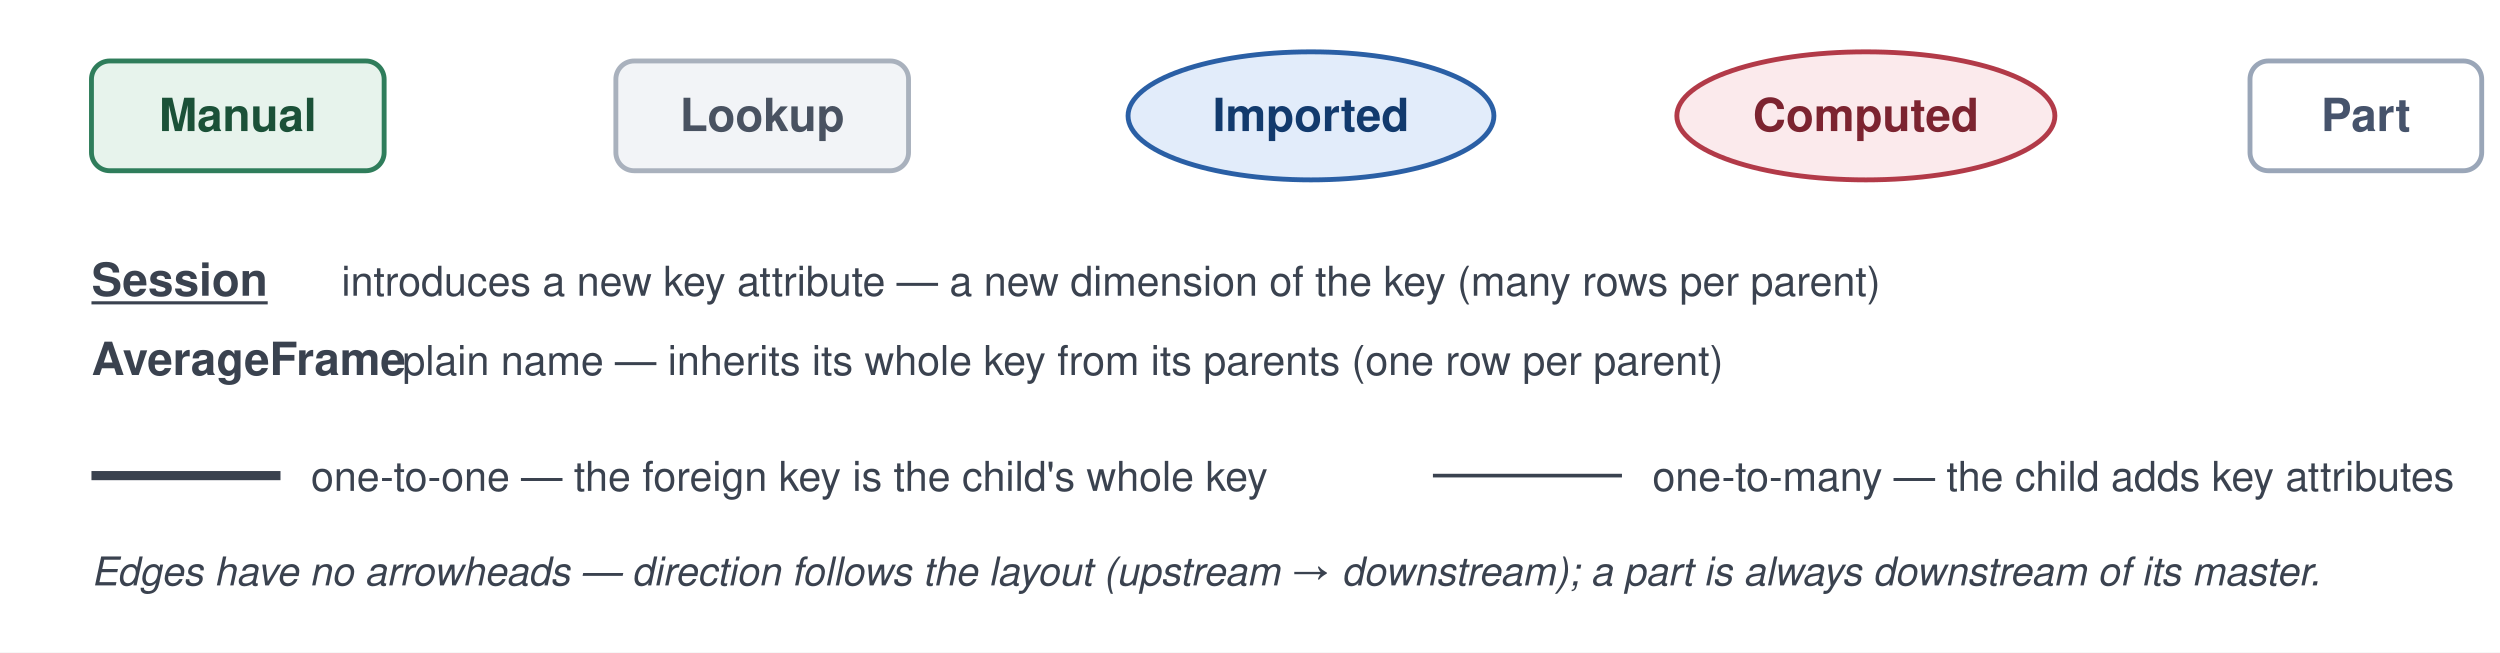
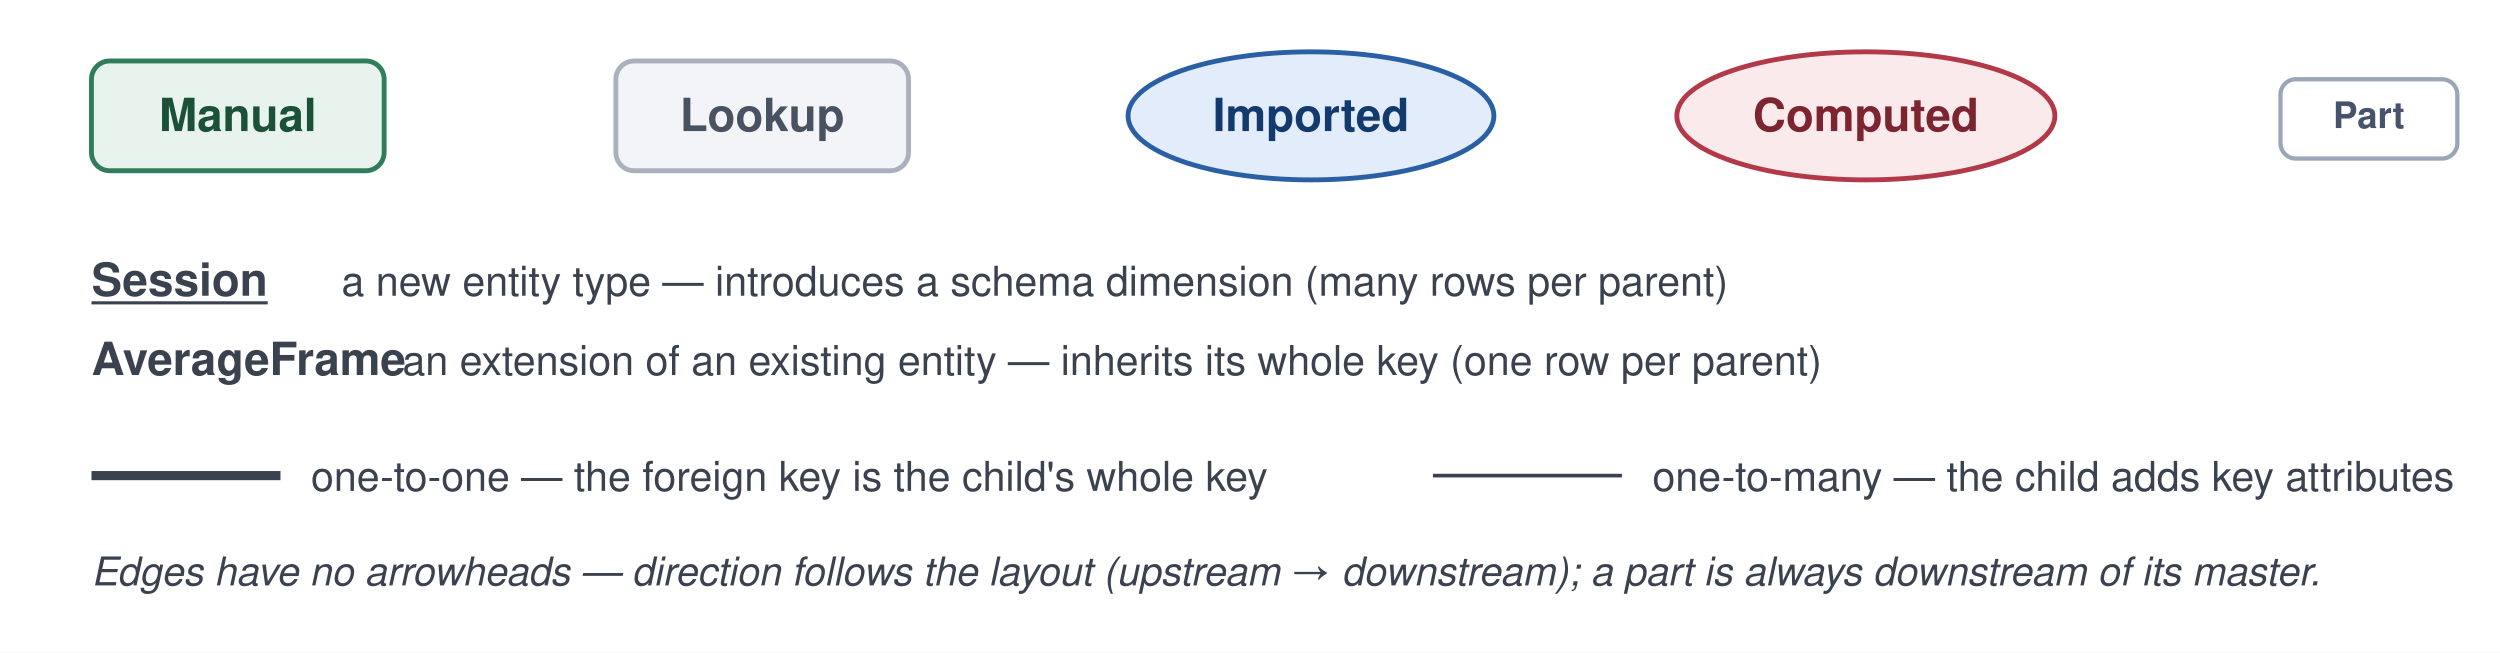
<svg xmlns="http://www.w3.org/2000/svg" viewBox="0 0 820 214" font-family="-apple-system, BlinkMacSystemFont, 'Segoe UI', Helvetica, Arial, sans-serif" font-size="15">
  <style>
    @media (prefers-color-scheme: dark) {
      .bg { fill: #161A21; }
      .part { fill: #1E232C; }
      [fill="#E7F3EC"] { fill: #16281F; }
      [fill="#E2ECFA"] { fill: #152538; }
      [fill="#F2F4F7"] { fill: #242832; }
      [fill="#FBEAEC"] { fill: #331A1F; }
      [stroke="#2F7D5B"] { stroke: #4FA97F; }
      [stroke="#2A5FA5"] { stroke: #5E92D6; }
      [stroke="#A9B1BD"] { stroke: #8A93A1; }
      [stroke="#B23A48"] { stroke: #D0687A; }
      [stroke="#9AA6B8"] { stroke: #7B879B; }
      [stroke="#3A424F"] { stroke: #AEB6C2; }
      [fill="#1B5138"] { fill: #BCE6CF; }
      [fill="#123A6D"] { fill: #C3DAF6; }
      [fill="#495261"] { fill: #C9CFD9; }
      [fill="#7C2430"] { fill: #F3C2CB; }
      [fill="#46536B"] { fill: #C4CCDB; }
      [fill="#3A424F"] { fill: #AEB6C2; }
    }
  </style>
  <rect class="bg" width="100%" height="100%" fill="white" />
  <rect x="30" y="20" width="96" height="36" rx="6" fill="#E7F3EC" stroke="#2F7D5B" stroke-width="1.6" />
  <text x="78" y="43" text-anchor="middle" fill="#1B5138" font-weight="600">Manual</text>
  <rect x="202" y="20" width="96" height="36" rx="6" fill="#F2F4F7" stroke="#A9B1BD" stroke-width="1.6" />
  <text x="250" y="43" text-anchor="middle" fill="#495261" font-weight="600">Lookup</text>
  <ellipse cx="430" cy="38" rx="60" ry="21" fill="#E2ECFA" stroke="#2A5FA5" stroke-width="1.6" />
  <text x="430" y="43" text-anchor="middle" fill="#123A6D" font-weight="600">Imported</text>
  <ellipse cx="612" cy="38" rx="62" ry="21" fill="#FBEAEC" stroke="#B23A48" stroke-width="1.6" />
  <text x="612" y="43" text-anchor="middle" fill="#7C2430" font-weight="600">Computed</text>
-   <rect class="part" x="738" y="20" width="76" height="36" rx="6" fill="#FFFFFF" stroke="#9AA6B8" stroke-width="1.6" />
-   <text x="776" y="43" text-anchor="middle" fill="#46536B" font-weight="600">Part</text>
+   <rect class="part" x="748" y="26" width="58" height="26" rx="5" fill="#FFFFFF" stroke="#9AA6B8" stroke-width="1.4" />
+   <text x="777" y="42" text-anchor="middle" fill="#46536B" font-weight="600" font-size="12">Part</text>
  <text x="30" y="97" fill="#3A424F" font-weight="600" text-decoration="underline">Session</text>
-   <text x="112" y="97" fill="#3A424F" font-size="13.5">introduces a new key attribute — a new dimension of the key (many rows per parent)</text>
+   <text x="112" y="97" fill="#3A424F" font-size="13.5">a new entity type — introduces a schema dimension (many rows per parent)</text>
  <text x="30" y="123" fill="#3A424F" font-weight="600">AverageFrame</text>
-   <text x="132" y="123" fill="#3A424F" font-size="13.5">plain name — inherits its whole key from its parents (one row per parent)</text>
+   <text x="132" y="123" fill="#3A424F" font-size="13.5">an extension of an existing entity — inherits its whole key (one row per parent)</text>
  <line x1="30" y1="156" x2="92" y2="156" stroke="#3A424F" stroke-width="3" />
  <text x="102" y="161" fill="#3A424F" font-size="13.5">one-to-one — the foreign key is the child's whole key</text>
  <line x1="470" y1="156" x2="532" y2="156" stroke="#3A424F" stroke-width="1.2" />
  <text x="542" y="161" fill="#3A424F" font-size="13.5">one-to-many — the child adds key attributes</text>
  <text x="30" y="192" fill="#3A424F" font-style="italic" font-size="13">Edges have no arrowheads — direction follows the layout (upstream → downstream); a part is always downstream of its master.</text>
</svg>
